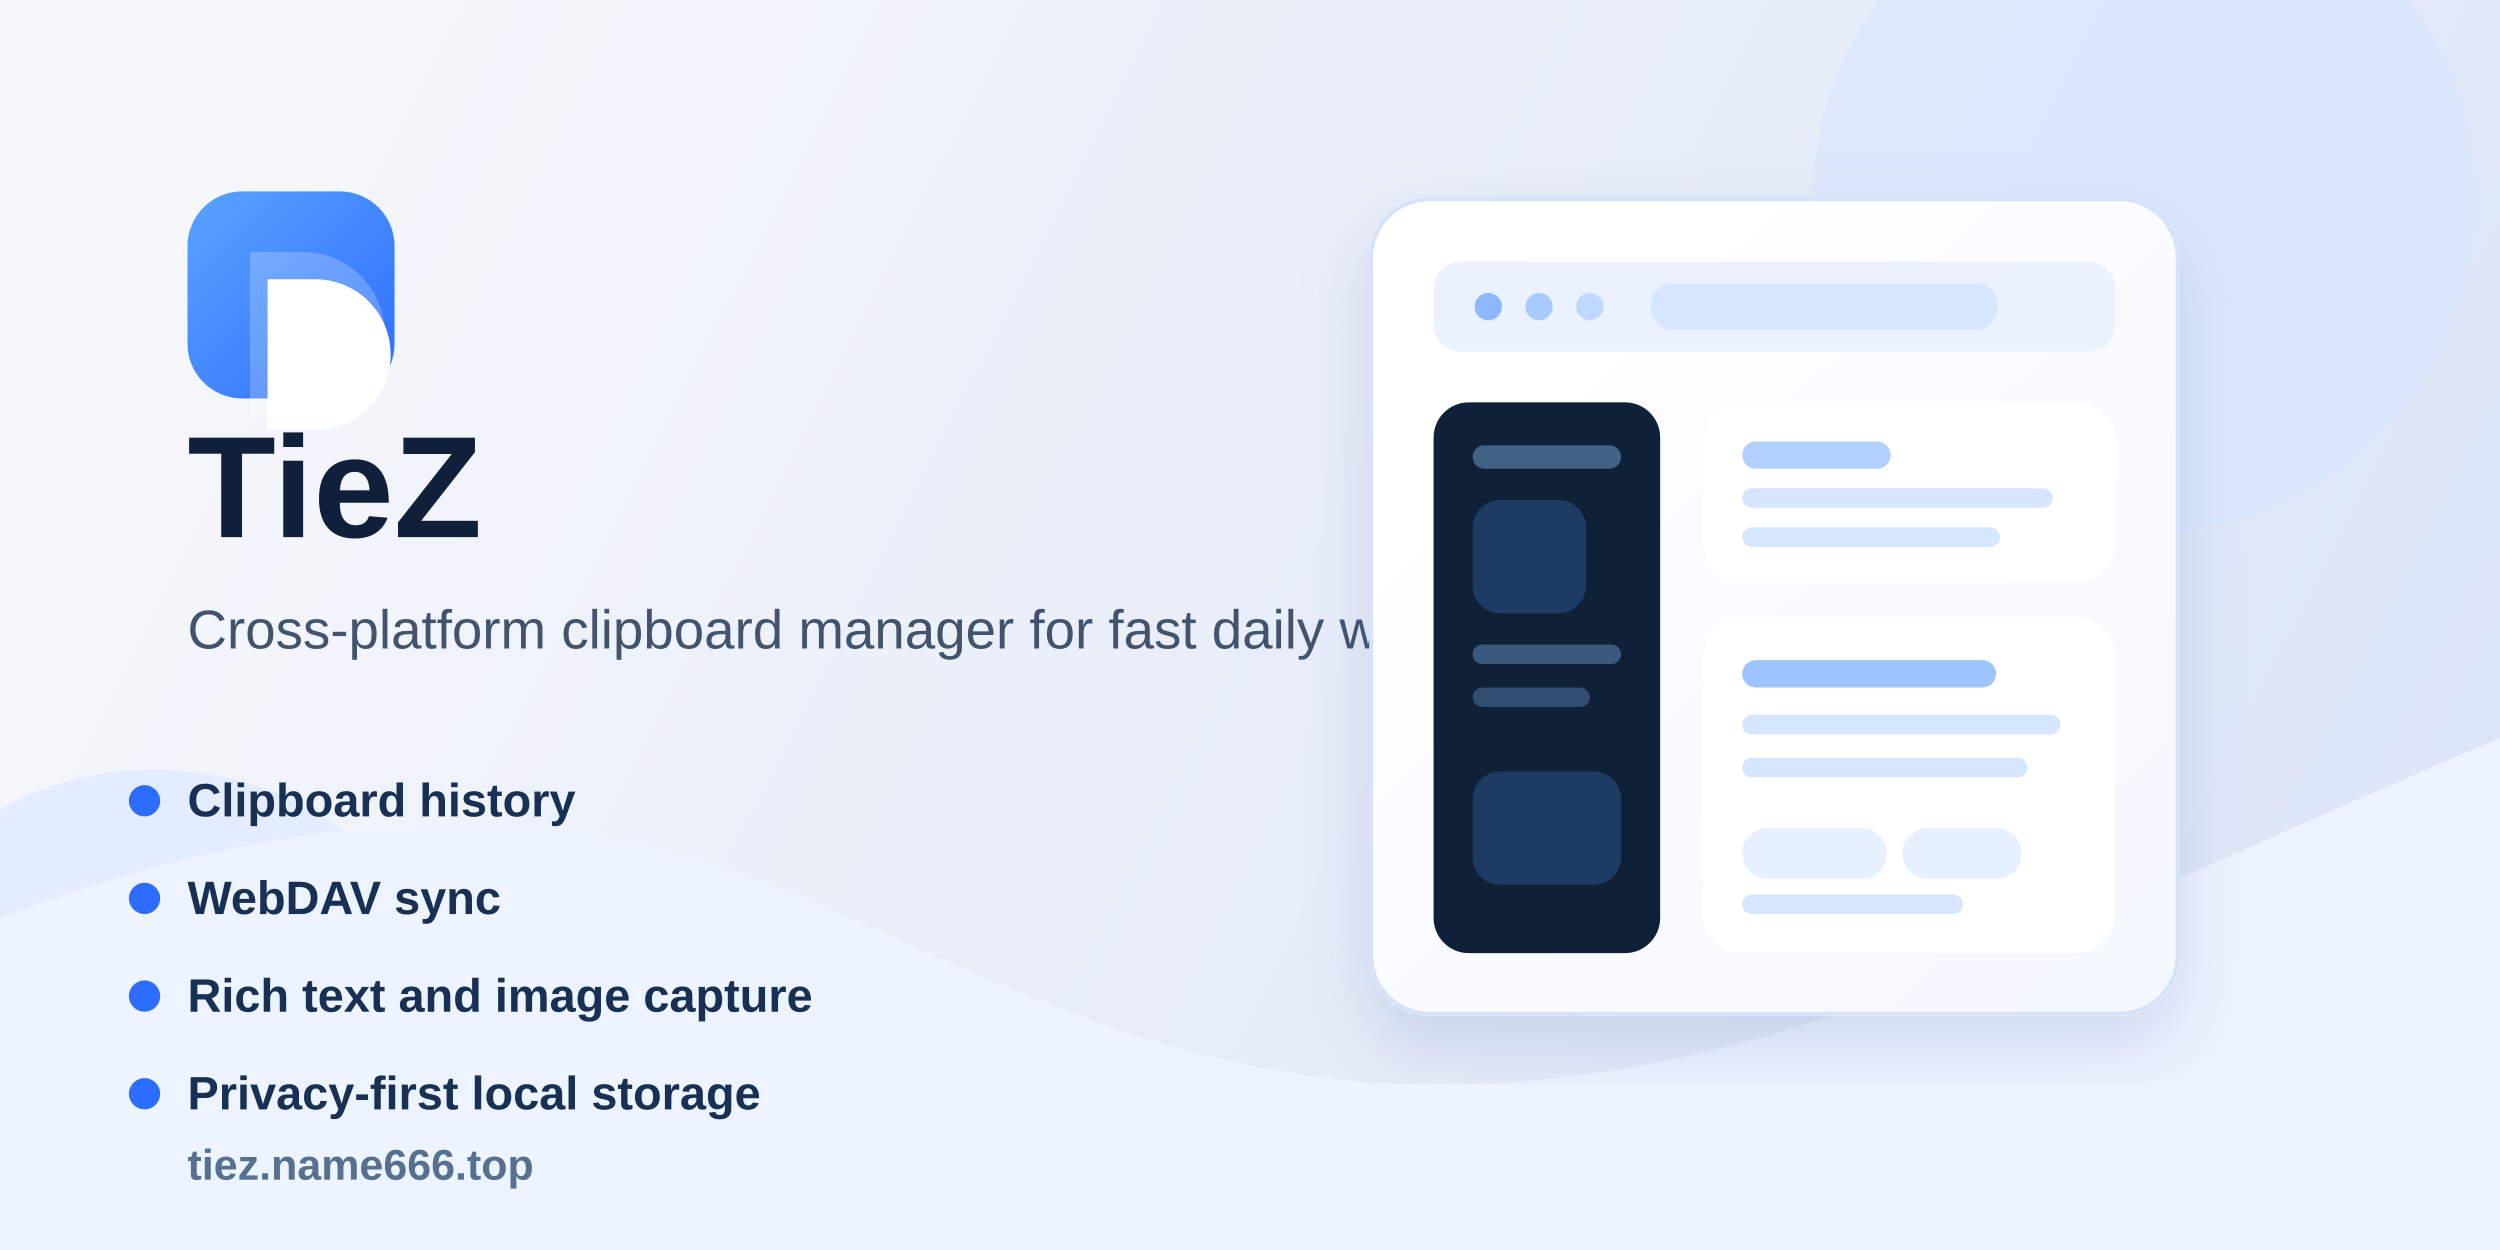
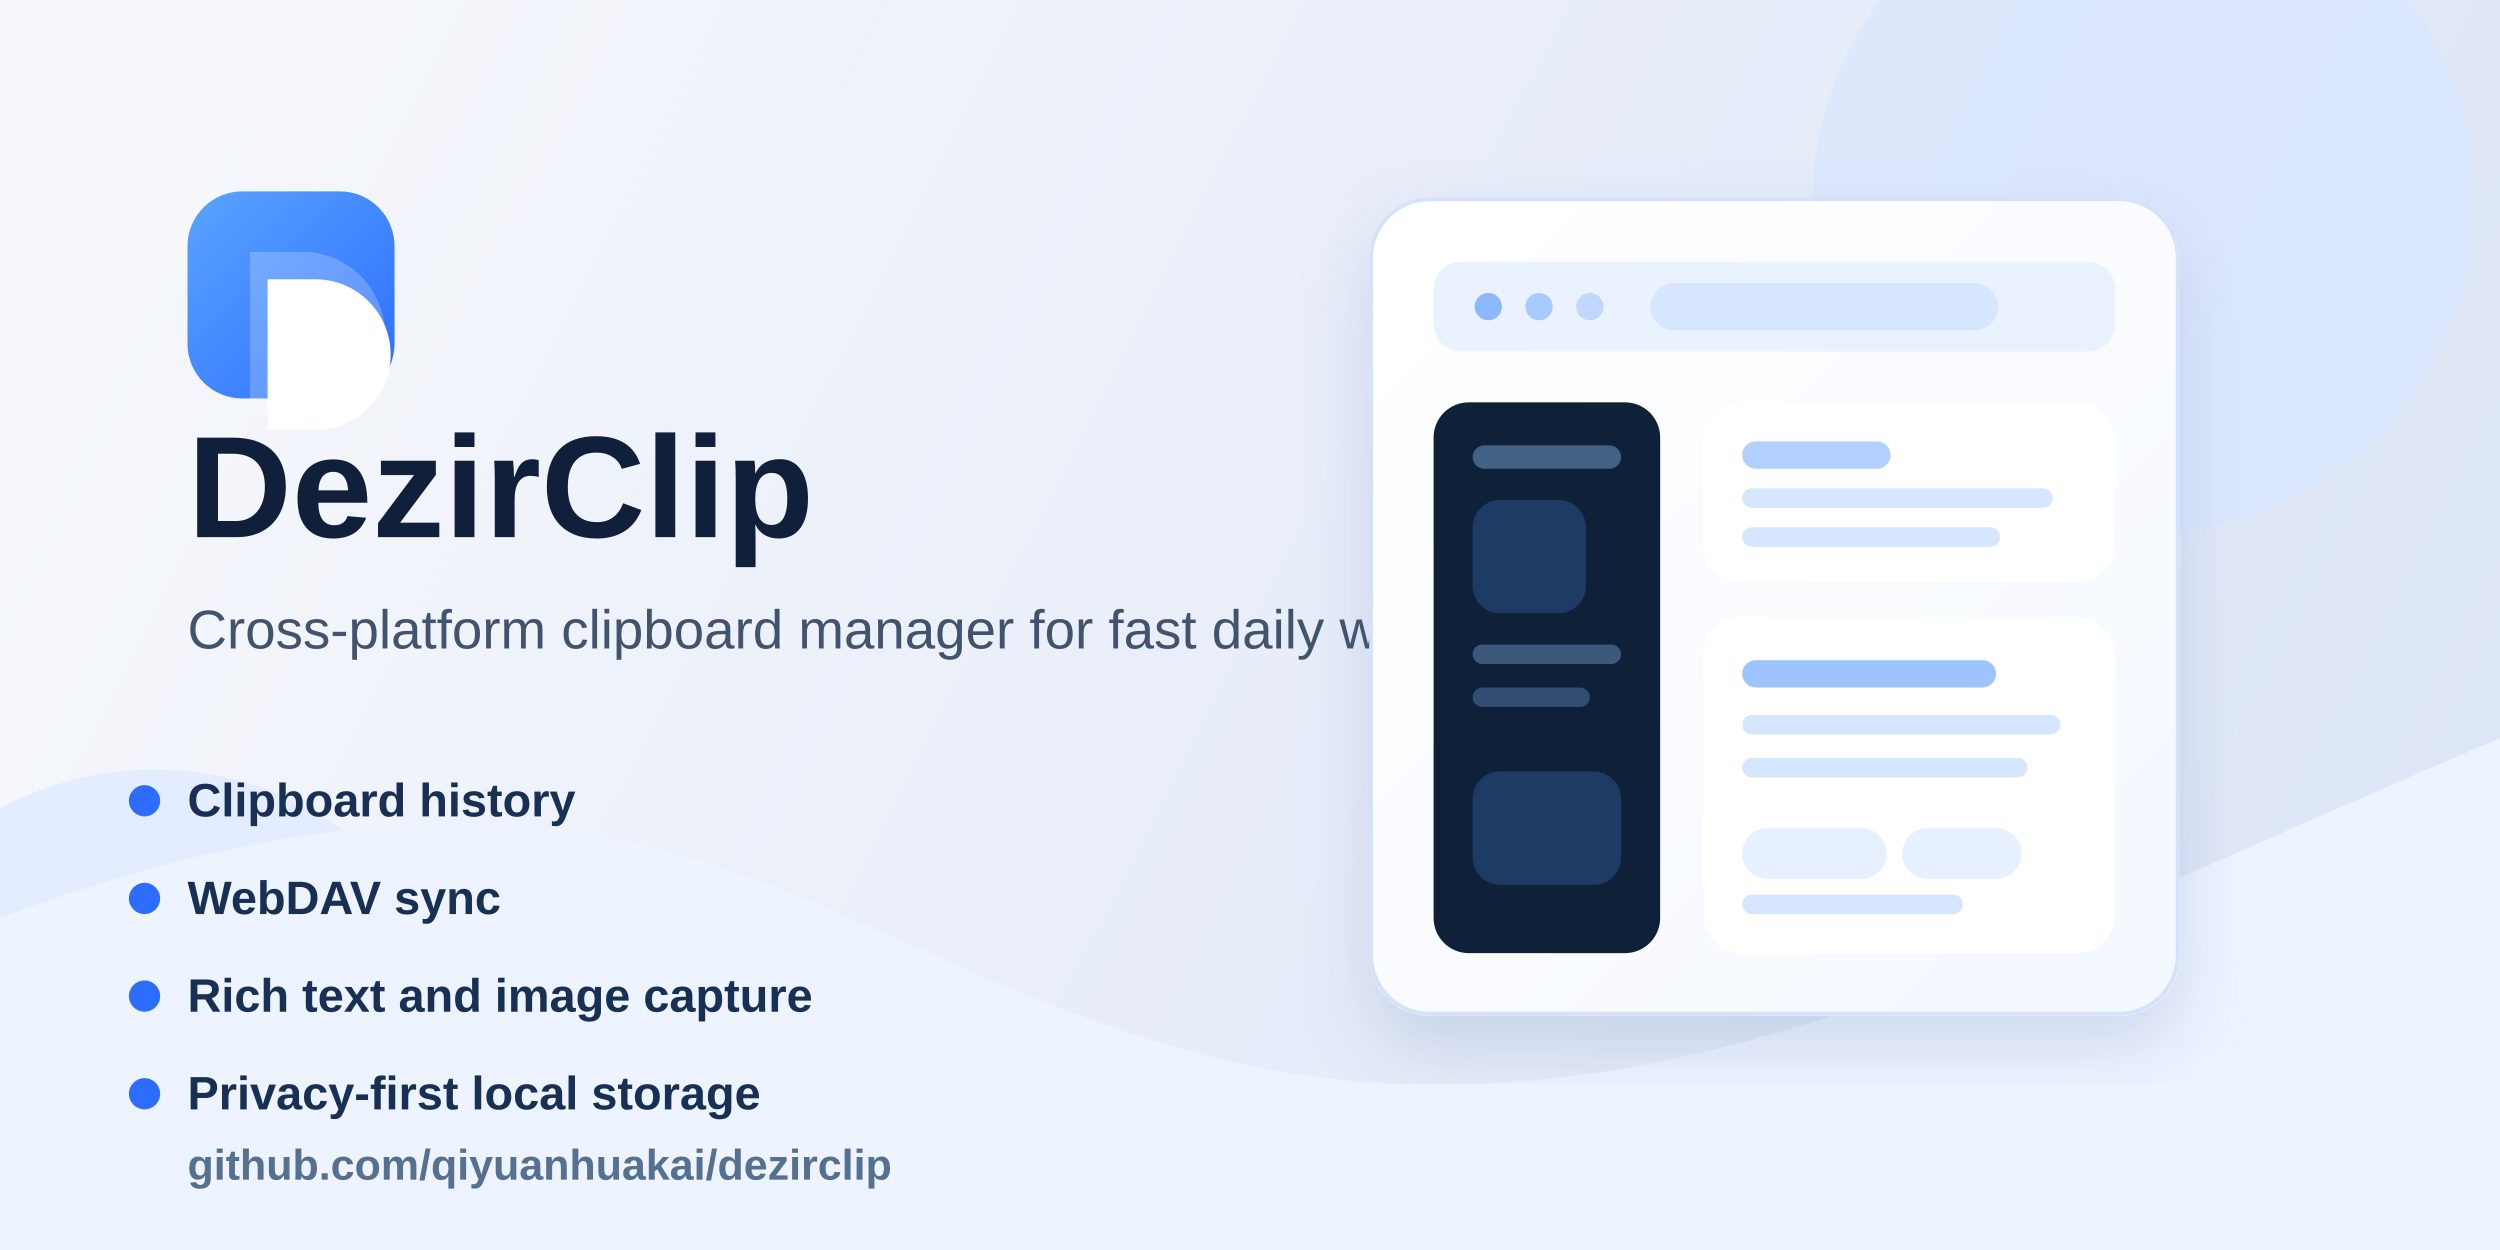
<svg xmlns="http://www.w3.org/2000/svg" width="1280" height="640" viewBox="0 0 1280 640" fill="none">
  <defs>
    <linearGradient id="bg" x1="104" y1="56" x2="1164" y2="596" gradientUnits="userSpaceOnUse">
      <stop stop-color="#F5F7FB" />
      <stop offset="0.48" stop-color="#E9EEF9" />
      <stop offset="1" stop-color="#DDE6F7" />
    </linearGradient>
    <linearGradient id="card" x1="748" y1="114" x2="1103" y2="482" gradientUnits="userSpaceOnUse">
      <stop stop-color="#FFFFFF" />
      <stop offset="1" stop-color="#F4F8FF" />
    </linearGradient>
    <linearGradient id="accent" x1="0" y1="0" x2="1" y2="1">
      <stop stop-color="#5AA3FF" />
      <stop offset="1" stop-color="#2C6DFF" />
    </linearGradient>
    <filter id="shadow" x="666" y="66" width="485" height="489" filterUnits="userSpaceOnUse" color-interpolation-filters="sRGB">
      <feFlood flood-opacity="0" result="BackgroundImageFix" />
      <feColorMatrix in="SourceAlpha" type="matrix" values="0 0 0 0 0 0 0 0 0 0 0 0 0 0 0 0 0 0 127 0" result="hardAlpha" />
      <feOffset dy="16" />
      <feGaussianBlur stdDeviation="18" />
      <feComposite in2="hardAlpha" operator="out" />
      <feColorMatrix type="matrix" values="0 0 0 0 0.259 0 0 0 0 0.384 0 0 0 0 0.647 0 0 0 0.18 0" />
      <feBlend mode="normal" in2="BackgroundImageFix" result="effect1_dropShadow_1_2" />
      <feBlend mode="normal" in="SourceGraphic" in2="effect1_dropShadow_1_2" result="shape" />
    </filter>
  </defs>
  <rect width="1280" height="640" fill="url(#bg)" />
  <circle cx="1098" cy="103" r="170" fill="#D9E7FF" fill-opacity="0.68" />
  <circle cx="79" cy="560" r="166" fill="#E3EDFF" />
  <path d="M0 470C132 420 247 409 345 437C462 469 562 549 718 555C899 561 1048 476 1280 378V640H0V470Z" fill="#EDF3FF" />
  <rect x="96" y="98" width="106" height="106" rx="28" fill="url(#accent)" />
  <path d="M137 143H161.5C182.763 143 200 160.237 200 181.5V181.5C200 202.763 182.763 220 161.5 220H137V143Z" fill="white" />
  <path d="M128 129H155C178.196 129 197 147.804 197 171V171C197 194.196 178.196 213 155 213H128V129Z" fill="white" fill-opacity="0.22" />
-   <text x="96" y="275" fill="#10203A" font-family="Segoe UI, Arial, sans-serif" font-size="74" font-weight="700">TieZ</text>
+   <text x="96" y="275" fill="#10203A" font-family="Segoe UI, Arial, sans-serif" font-size="74" font-weight="700">DezirClip</text>
  <text x="96" y="332" fill="#42536D" font-family="Segoe UI, Arial, sans-serif" font-size="28" font-weight="500">Cross-platform clipboard manager for fast daily workflows</text>
  <g fill="#173053" font-family="Segoe UI, Arial, sans-serif" font-size="24" font-weight="600">
    <text x="96" y="418">Clipboard history</text>
    <text x="96" y="468">WebDAV sync</text>
    <text x="96" y="518">Rich text and image capture</text>
    <text x="96" y="568">Privacy-first local storage</text>
  </g>
  <g fill="#2C6DFF">
    <circle cx="74" cy="410" r="8" />
    <circle cx="74" cy="460" r="8" />
    <circle cx="74" cy="510" r="8" />
    <circle cx="74" cy="560" r="8" />
  </g>
-   <text x="96" y="604" fill="#56708F" font-family="Segoe UI, Arial, sans-serif" font-size="22" font-weight="600">tiez.name666.top</text>
+   <text x="96" y="604" fill="#56708F" font-family="Segoe UI, Arial, sans-serif" font-size="22" font-weight="600">github.com/qiyuanhuakai/dezirclip</text>
  <g filter="url(#shadow)">
    <rect x="702" y="102" width="413" height="417" rx="30" fill="url(#card)" />
    <rect x="702" y="102" width="413" height="417" rx="30" stroke="#D5E2FA" stroke-width="2" />
    <rect x="734" y="134" width="349" height="46" rx="14" fill="#EAF2FF" />
    <circle cx="762" cy="157" r="7" fill="#8CB8FF" />
    <circle cx="788" cy="157" r="7" fill="#A8CBFF" />
    <circle cx="814" cy="157" r="7" fill="#C0D8FF" />
    <rect x="845" y="145" width="178" height="24" rx="12" fill="#D6E6FF" />
    <rect x="734" y="206" width="116" height="282" rx="18" fill="#0F2039" />
    <rect x="754" y="228" width="76" height="12" rx="6" fill="#426285" />
    <rect x="754" y="256" width="58" height="58" rx="14" fill="#1E3B63" />
    <rect x="754" y="330" width="76" height="10" rx="5" fill="#3B587D" />
    <rect x="754" y="352" width="60" height="10" rx="5" fill="#314D72" />
    <rect x="754" y="395" width="76" height="58" rx="14" fill="#1E3B63" />
    <rect x="872" y="206" width="211" height="92" rx="20" fill="#FFFFFF" />
    <rect x="892" y="226" width="76" height="14" rx="7" fill="#B3CFFF" />
    <rect x="892" y="250" width="159" height="10" rx="5" fill="#D6E6FF" />
    <rect x="892" y="270" width="132" height="10" rx="5" fill="#D6E6FF" />
    <rect x="872" y="316" width="211" height="172" rx="20" fill="#FFFFFF" />
    <rect x="892" y="338" width="130" height="14" rx="7" fill="#9EC4FF" />
    <rect x="892" y="366" width="163" height="10" rx="5" fill="#D6E6FF" />
    <rect x="892" y="388" width="146" height="10" rx="5" fill="#D6E6FF" />
    <rect x="892" y="424" width="74" height="26" rx="13" fill="#E7F0FF" />
    <rect x="974" y="424" width="61" height="26" rx="13" fill="#E7F0FF" />
    <rect x="892" y="458" width="113" height="10" rx="5" fill="#D6E6FF" />
  </g>
</svg>
